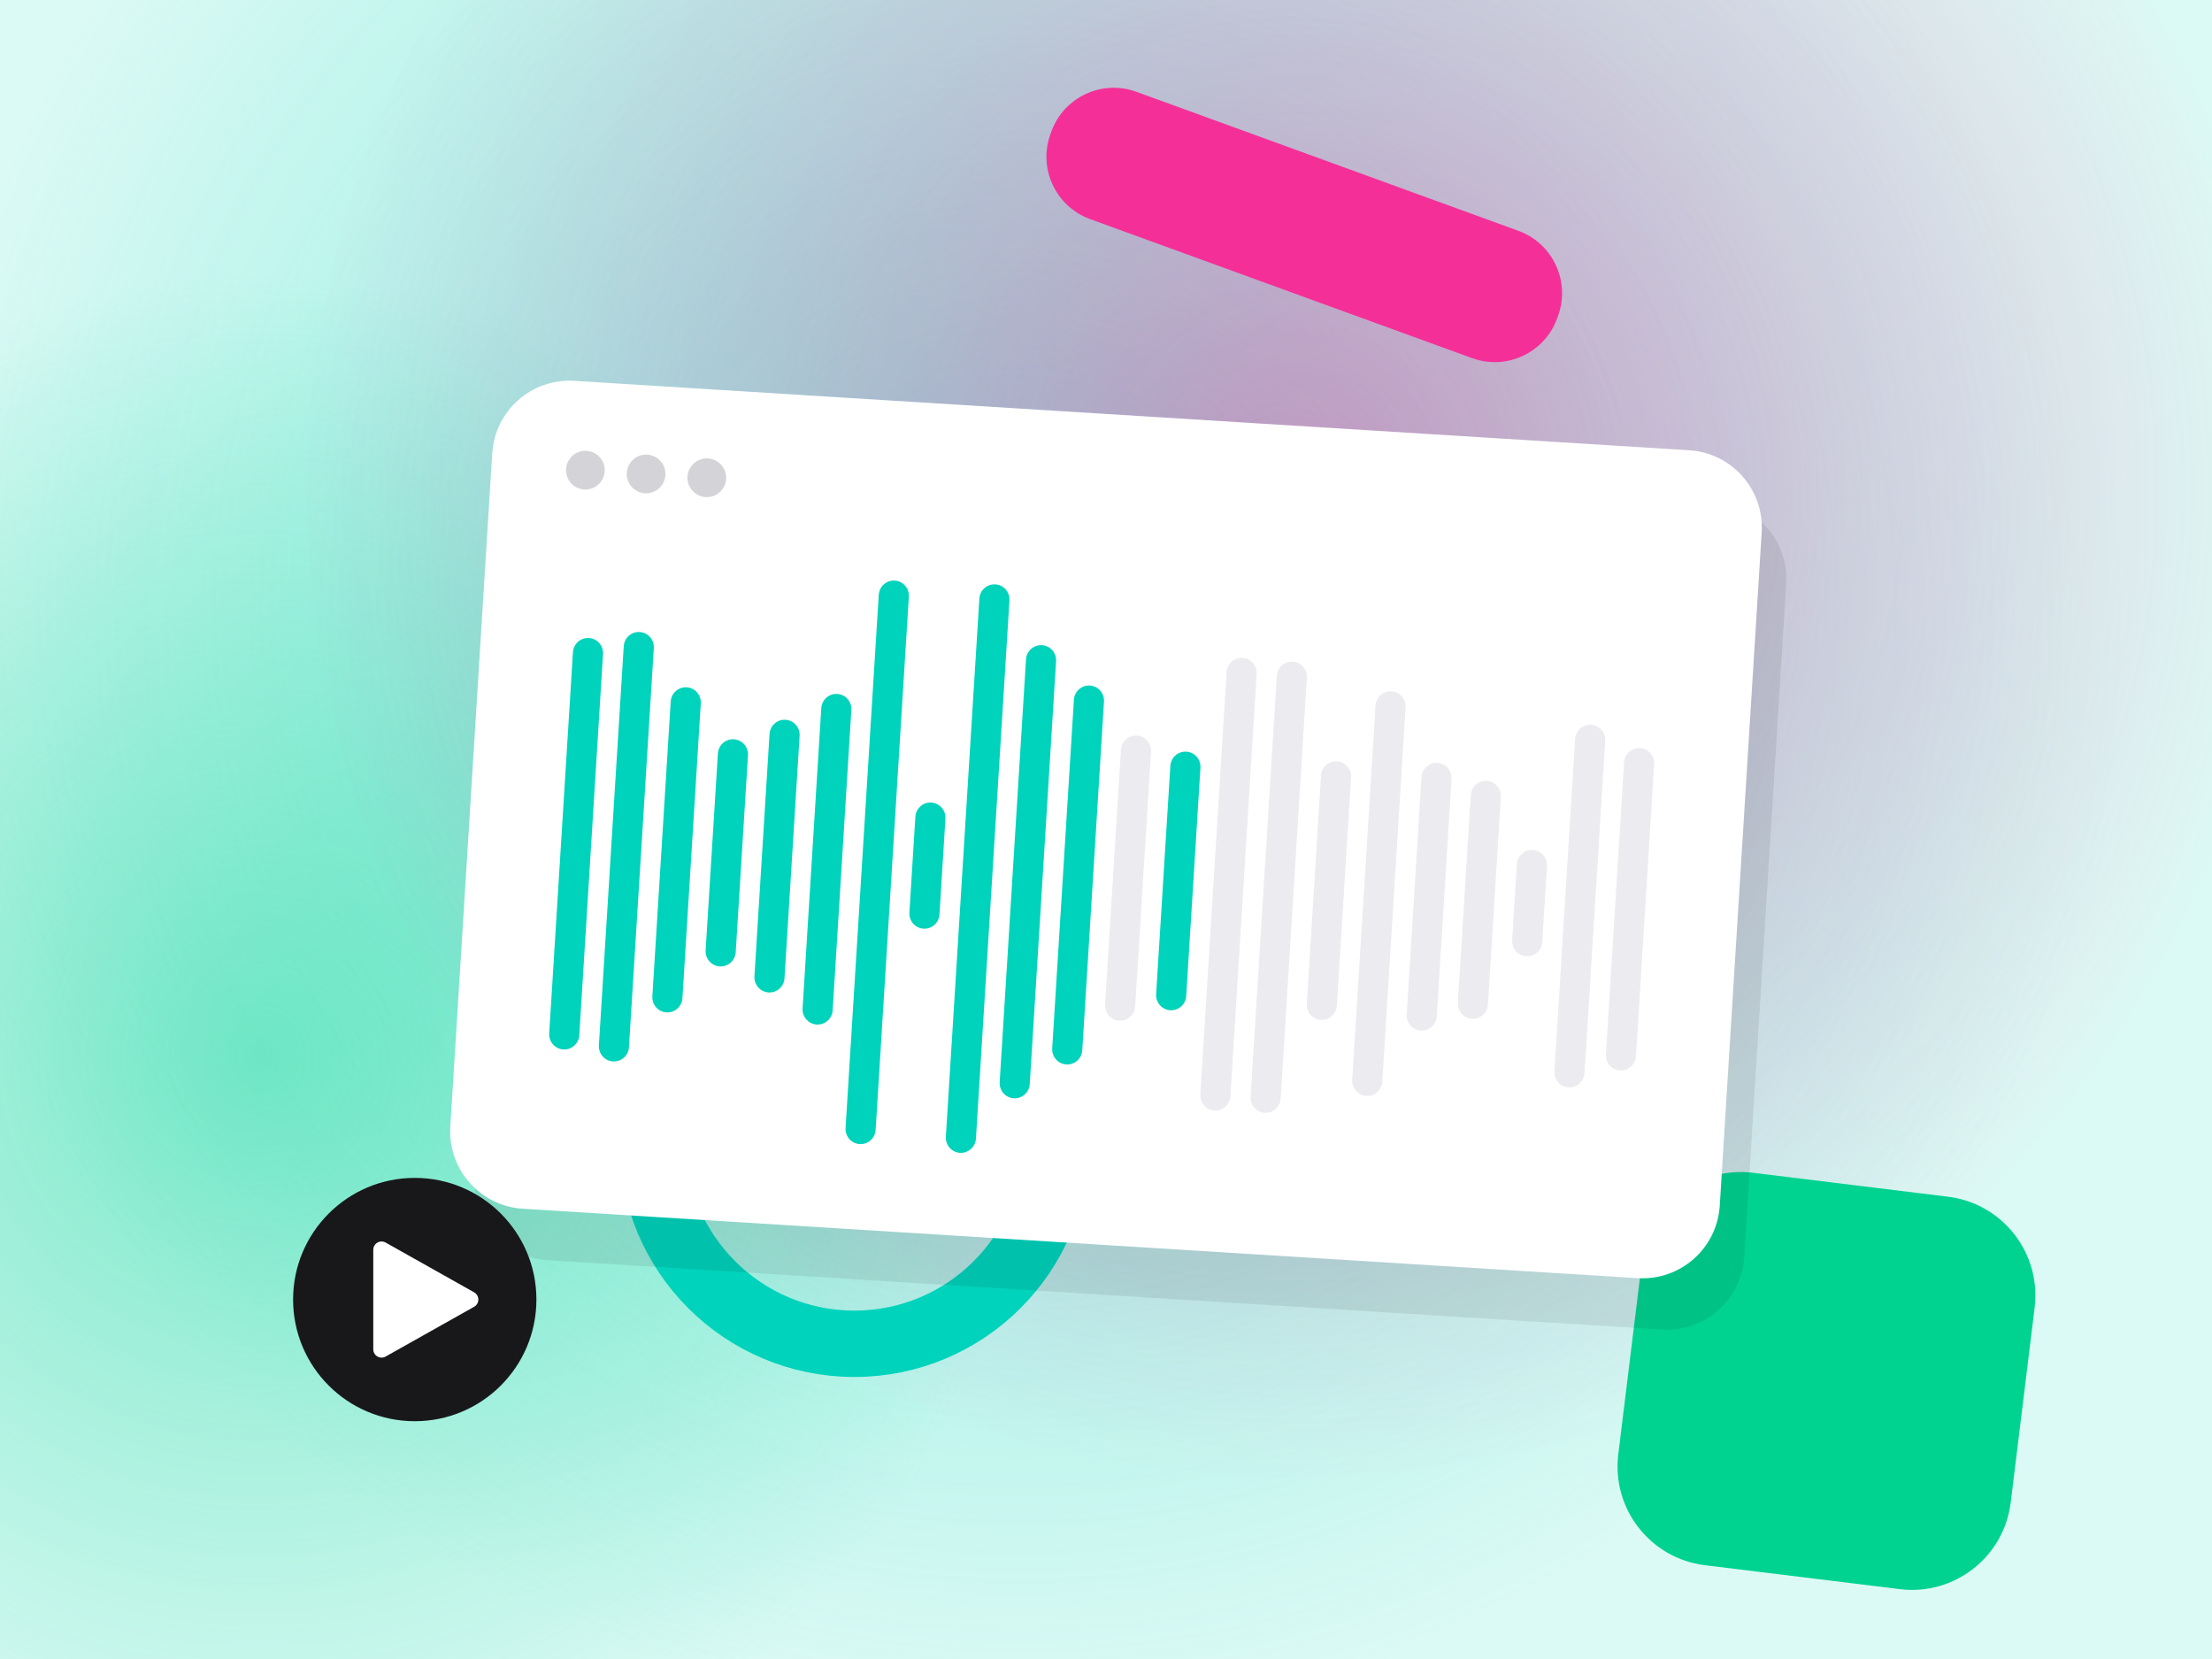
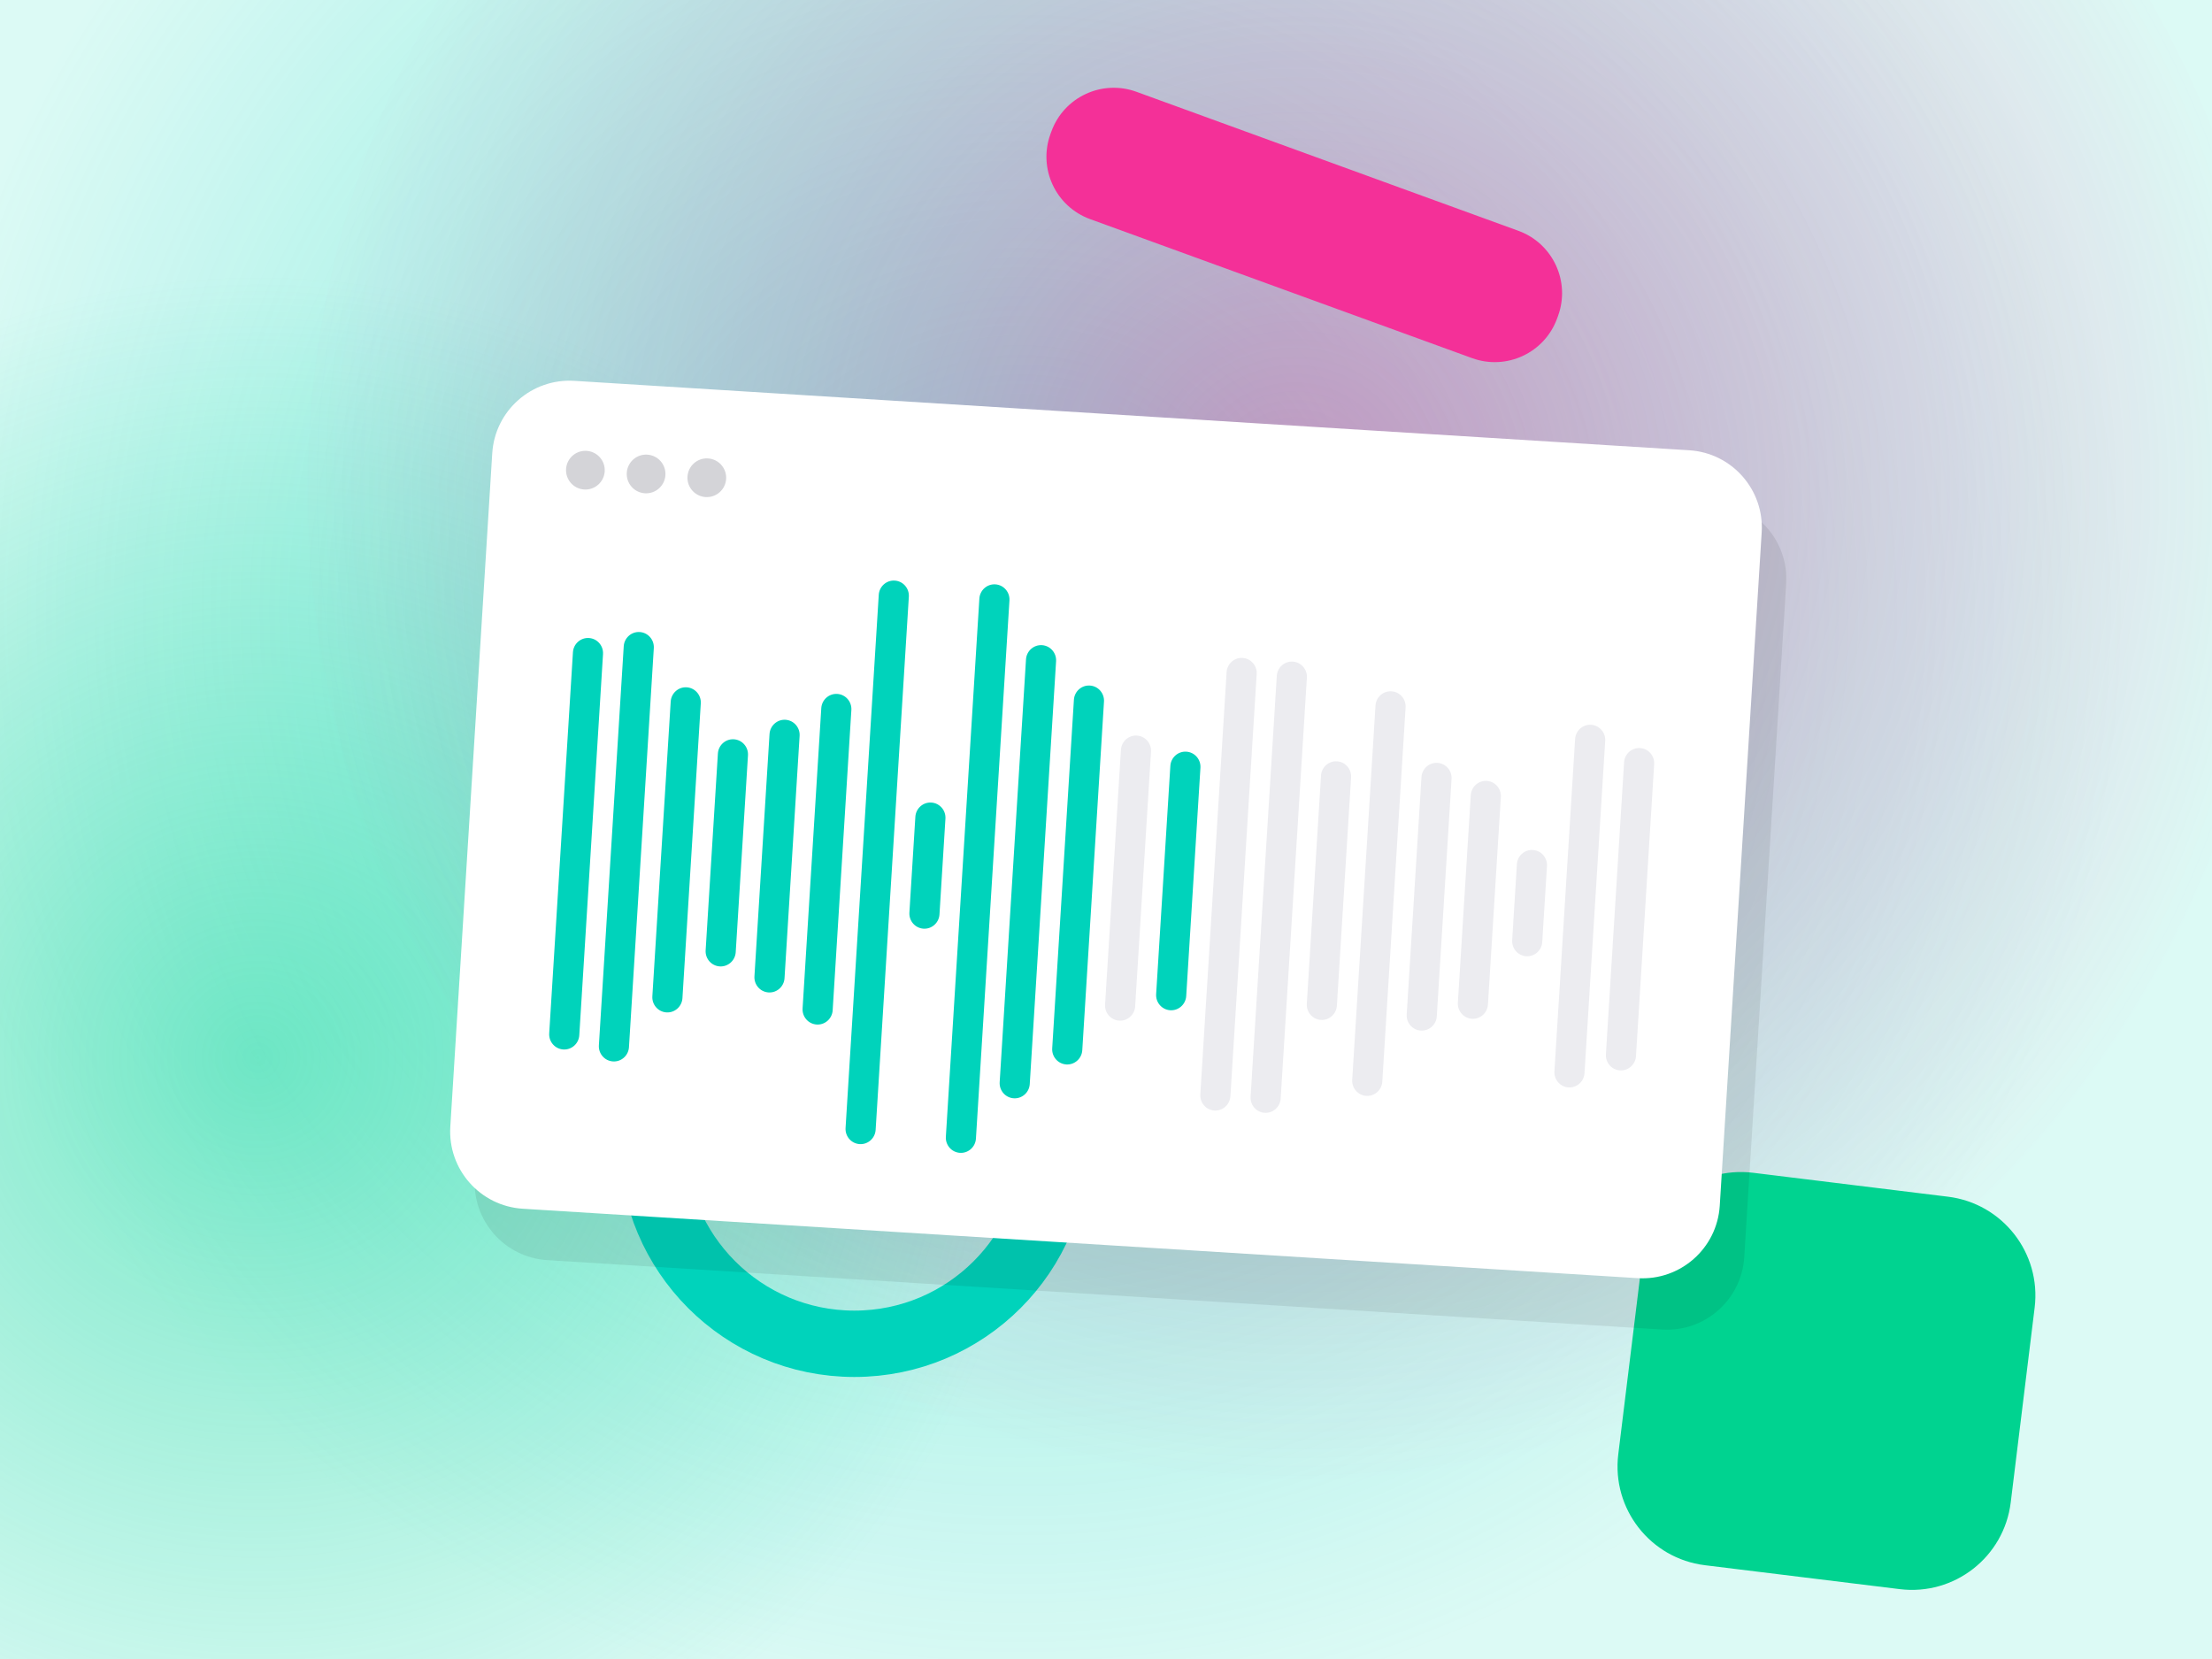
<svg xmlns="http://www.w3.org/2000/svg" viewBox="0 0 800 600" preserveAspectRatio="xMidYMid slice">
  <defs>
    <radialGradient id="g400">
      <stop offset="0" stop-color="#00d3bb" stop-opacity="0.45" />
      <stop offset="1" stop-color="#00d3bb" stop-opacity="0" />
    </radialGradient>
    <radialGradient id="g401">
      <stop offset="0" stop-color="#00d390" stop-opacity="0.45" />
      <stop offset="1" stop-color="#00d390" stop-opacity="0" />
    </radialGradient>
    <radialGradient id="g402">
      <stop offset="0" stop-color="#f43098" stop-opacity="0.45" />
      <stop offset="1" stop-color="#f43098" stop-opacity="0" />
    </radialGradient>
  </defs>
  <rect width="800" height="600" fill="#dcfaf5" />
  <circle cx="369" cy="221" r="401" fill="url(#g400)" />
  <circle cx="92" cy="383" r="287" fill="url(#g401)" />
  <circle cx="468" cy="178" r="357" fill="url(#g402)" />
  <rect x="589" y="428" width="143" height="143" rx="36" fill="#00d390" transform="rotate(7 661 500)" />
  <circle cx="309" cy="413" r="73" fill="none" stroke="#00d3bb" stroke-width="24" />
  <rect x="374" y="57" width="195" height="49" rx="24" fill="#f43098" transform="rotate(20 472 82)" />
  <g transform="rotate(3.562964 400 300)">
    <rect x="180" y="168" width="460" height="300" rx="28" fill="#000" opacity="0.08" />
    <rect x="170" y="150" width="460" height="300" rx="28" fill="#ffffff" />
    <circle cx="204" cy="182" r="7" fill="#d4d4d8" />
    <circle cx="226" cy="182" r="7" fill="#d4d4d8" />
    <circle cx="248" cy="182" r="7" fill="#d4d4d8" />
    <rect x="203.6" y="242.5" width="10.9" height="149.1" rx="5.5" fill="#00d3bb" />
    <rect x="221.8" y="239.2" width="10.9" height="155.6" rx="5.5" fill="#00d3bb" />
    <rect x="240.0" y="258.1" width="10.9" height="117.8" rx="5.5" fill="#00d3bb" />
    <rect x="258.2" y="275.8" width="10.9" height="82.3" rx="5.5" fill="#00d3bb" />
    <rect x="276.4" y="267.6" width="10.9" height="98.8" rx="5.5" fill="#00d3bb" />
    <rect x="294.5" y="257.1" width="10.9" height="119.8" rx="5.5" fill="#00d3bb" />
    <rect x="312.7" y="214.9" width="10.9" height="204.2" rx="5.5" fill="#00d3bb" />
    <rect x="330.9" y="294.2" width="10.9" height="45.7" rx="5.5" fill="#00d3bb" />
    <rect x="349.1" y="214.0" width="10.9" height="206.0" rx="5.5" fill="#00d3bb" />
    <rect x="367.3" y="234.9" width="10.9" height="164.2" rx="5.5" fill="#00d3bb" />
    <rect x="385.5" y="248.4" width="10.9" height="137.3" rx="5.5" fill="#00d3bb" />
    <rect x="403.6" y="265.4" width="10.9" height="103.3" rx="5.5" fill="#ececf0" />
    <rect x="421.8" y="270.1" width="10.9" height="93.7" rx="5.5" fill="#00d3bb" />
    <rect x="440.0" y="235.0" width="10.9" height="164.0" rx="5.5" fill="#ececf0" />
    <rect x="458.2" y="235.2" width="10.9" height="163.5" rx="5.5" fill="#ececf0" />
    <rect x="476.4" y="270.2" width="10.9" height="93.7" rx="5.5" fill="#ececf0" />
    <rect x="494.5" y="243.7" width="10.9" height="146.6" rx="5.5" fill="#ececf0" />
    <rect x="512.7" y="268.5" width="10.9" height="97.0" rx="5.5" fill="#ececf0" />
    <rect x="530.9" y="273.9" width="10.9" height="86.2" rx="5.5" fill="#ececf0" />
    <rect x="549.1" y="297.8" width="10.9" height="38.5" rx="5.5" fill="#ececf0" />
    <rect x="567.3" y="251.3" width="10.9" height="131.4" rx="5.5" fill="#ececf0" />
    <rect x="585.5" y="258.6" width="10.9" height="116.8" rx="5.5" fill="#ececf0" />
  </g>
-   <circle cx="150" cy="470" r="44" fill="#18181b" />
-   <path d="M138 452 L170 470 L138 488 Z" fill="#fff" stroke="#fff" stroke-width="6" stroke-linejoin="round" />
</svg>
